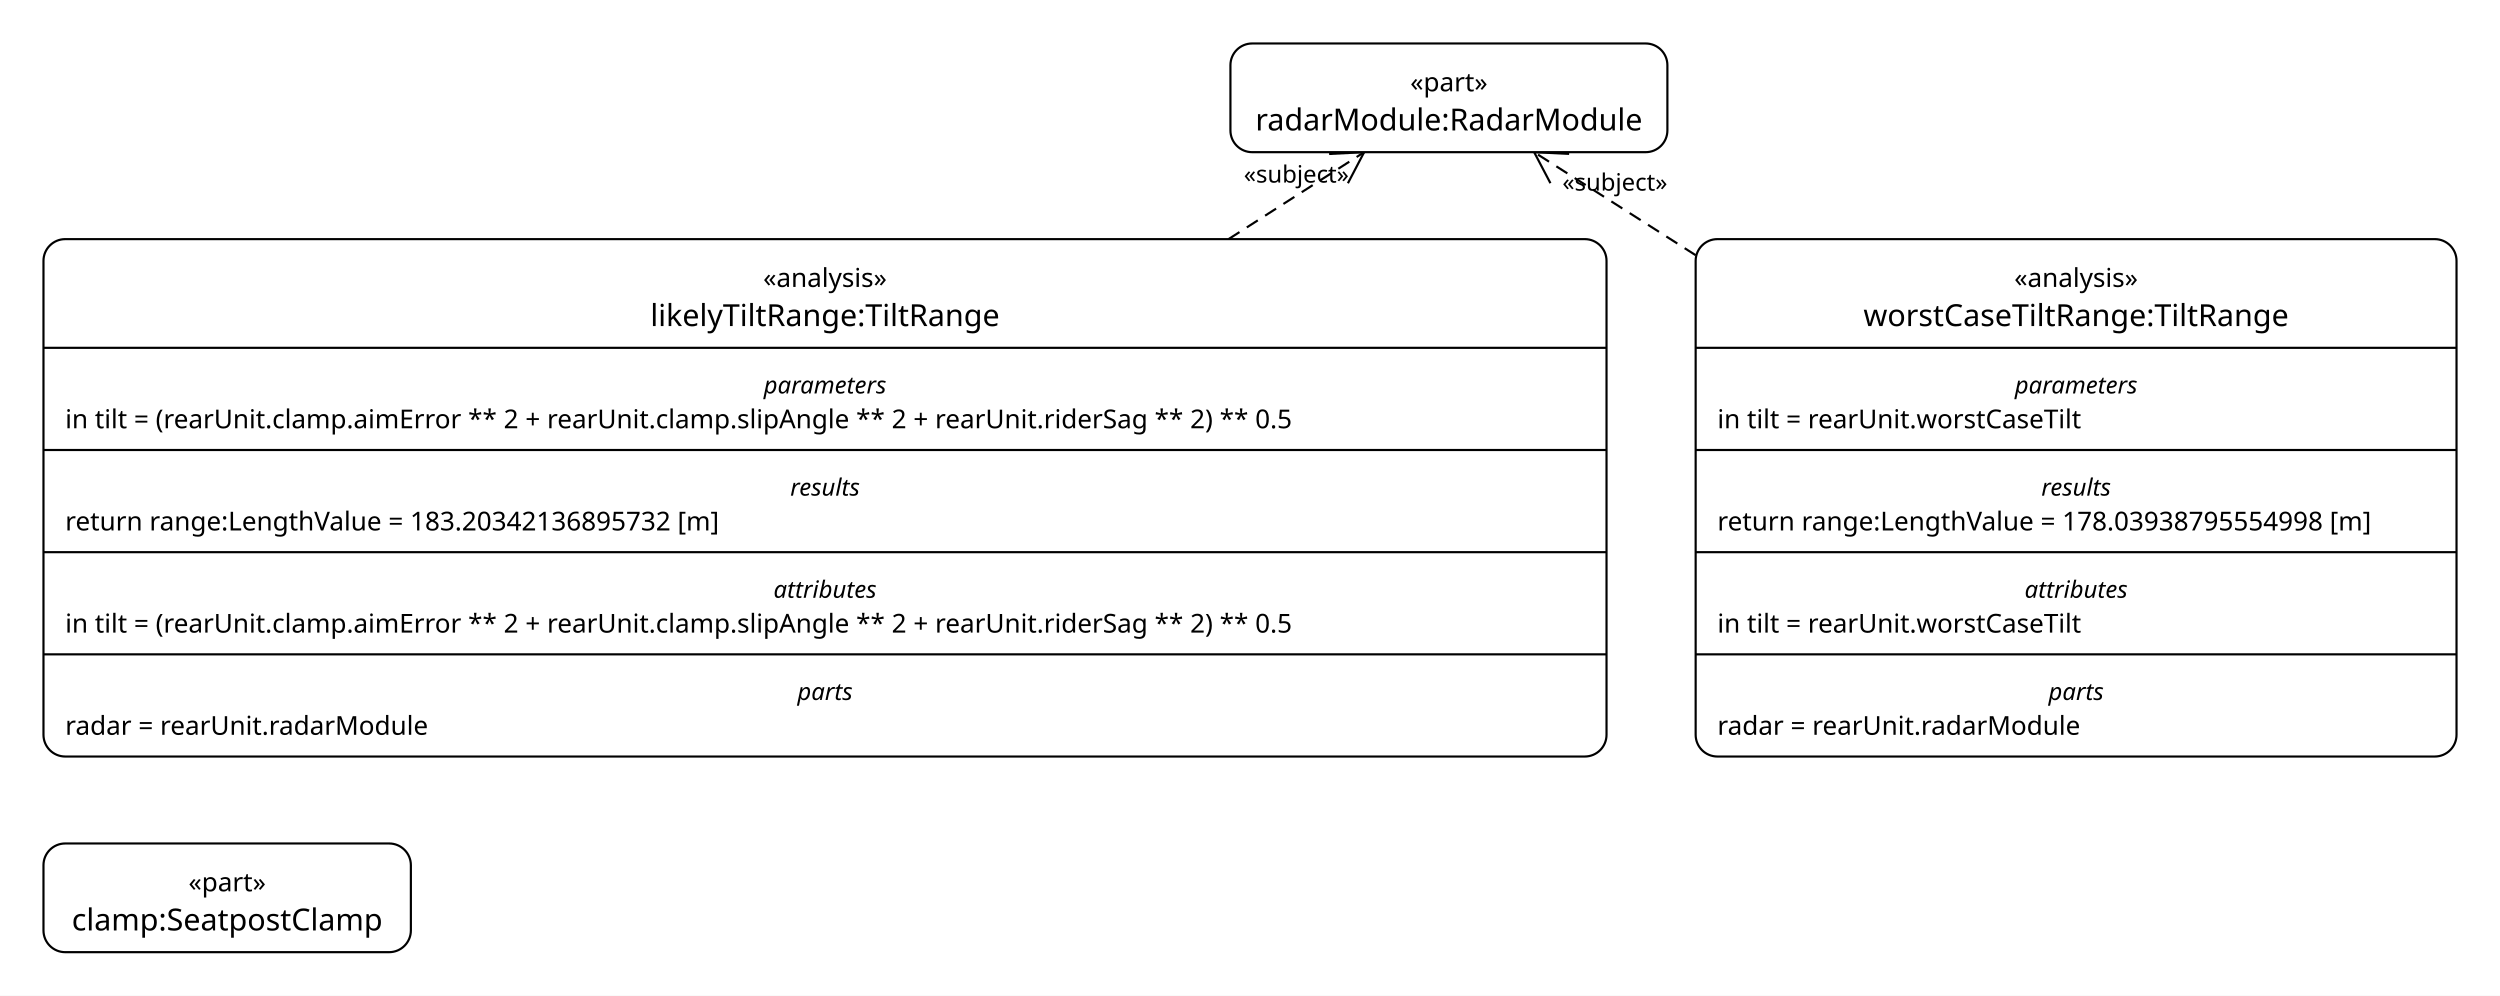
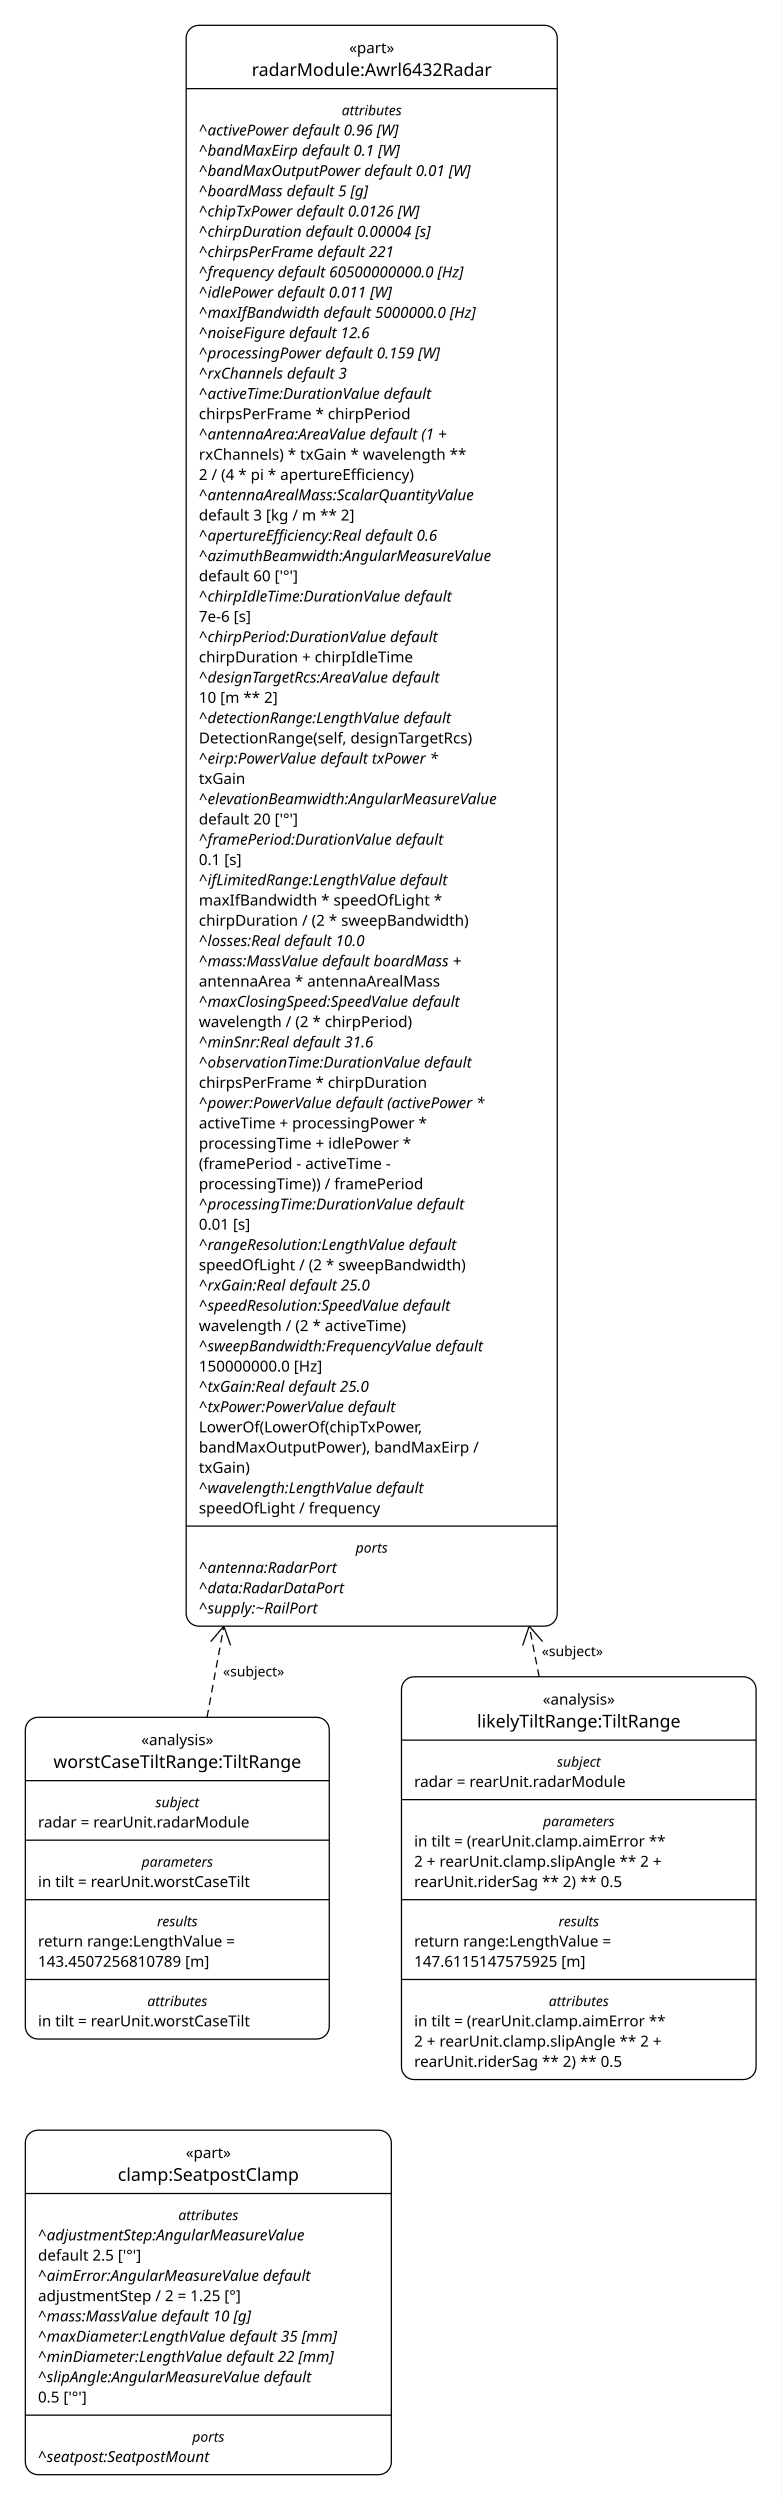
- <svg xmlns="http://www.w3.org/2000/svg" width="1150" height="458" viewBox="0 0 1150 458" font-family="sans-serif">
-   <rect x="0" y="0" width="1150" height="458" fill="#ffffff" />
-   <polyline points="565.11,110 627.51,70" fill="none" stroke="#000000" stroke-dasharray="6 4" />
-   <polyline points="620.04,84.29 627.51,70 611.4,70.82" fill="none" stroke="#000000" />
-   <text x="596.31" y="84" text-anchor="middle" font-size="11">«subject»</text>
-   <polyline points="780,117.39 705.7,70" fill="none" stroke="#000000" stroke-dasharray="6 4" />
-   <polyline points="721.8,70.78 705.7,70 713.2,84.27" fill="none" stroke="#000000" />
-   <text x="742.85" y="87.69" text-anchor="middle" font-size="11">«subject»</text>
-   <rect x="20" y="110" width="719" height="238" rx="10" fill="#ffffff" stroke="#000000" />
-   <text x="379.5" y="132" text-anchor="middle" font-size="12">«analysis»</text>
-   <text x="379.5" y="150" text-anchor="middle" font-size="14">likelyTiltRange:TiltRange</text>
-   <polyline points="20,160 739,160" fill="none" stroke="#000000" />
-   <text x="379.5" y="181" text-anchor="middle" font-size="11" font-style="italic">parameters</text>
-   <text x="30" y="197" text-anchor="start" font-size="12">in tilt = (rearUnit.clamp.aimError ** 2 + rearUnit.clamp.slipAngle ** 2 + rearUnit.riderSag ** 2) ** 0.5</text>
-   <polyline points="20,207 739,207" fill="none" stroke="#000000" />
-   <text x="379.5" y="228" text-anchor="middle" font-size="11" font-style="italic">results</text>
-   <text x="30" y="244" text-anchor="start" font-size="12">return range:LengthValue = 183.20342136895732 [m]</text>
-   <polyline points="20,254 739,254" fill="none" stroke="#000000" />
-   <text x="379.5" y="275" text-anchor="middle" font-size="11" font-style="italic">attributes</text>
-   <text x="30" y="291" text-anchor="start" font-size="12">in tilt = (rearUnit.clamp.aimError ** 2 + rearUnit.clamp.slipAngle ** 2 + rearUnit.riderSag ** 2) ** 0.5</text>
-   <polyline points="20,301 739,301" fill="none" stroke="#000000" />
-   <text x="379.5" y="322" text-anchor="middle" font-size="11" font-style="italic">parts</text>
-   <text x="30" y="338" text-anchor="start" font-size="12">radar = rearUnit.radarModule</text>
-   <rect x="780" y="110" width="350" height="238" rx="10" fill="#ffffff" stroke="#000000" />
-   <text x="955" y="132" text-anchor="middle" font-size="12">«analysis»</text>
-   <text x="955" y="150" text-anchor="middle" font-size="14">worstCaseTiltRange:TiltRange</text>
-   <polyline points="780,160 1130,160" fill="none" stroke="#000000" />
-   <text x="955" y="181" text-anchor="middle" font-size="11" font-style="italic">parameters</text>
-   <text x="790" y="197" text-anchor="start" font-size="12">in tilt = rearUnit.worstCaseTilt</text>
-   <polyline points="780,207 1130,207" fill="none" stroke="#000000" />
-   <text x="955" y="228" text-anchor="middle" font-size="11" font-style="italic">results</text>
-   <text x="790" y="244" text-anchor="start" font-size="12">return range:LengthValue = 178.03938795554998 [m]</text>
-   <polyline points="780,254 1130,254" fill="none" stroke="#000000" />
-   <text x="955" y="275" text-anchor="middle" font-size="11" font-style="italic">attributes</text>
-   <text x="790" y="291" text-anchor="start" font-size="12">in tilt = rearUnit.worstCaseTilt</text>
-   <polyline points="780,301 1130,301" fill="none" stroke="#000000" />
-   <text x="955" y="322" text-anchor="middle" font-size="11" font-style="italic">parts</text>
-   <text x="790" y="338" text-anchor="start" font-size="12">radar = rearUnit.radarModule</text>
-   <rect x="20" y="388" width="169" height="50" rx="10" fill="#ffffff" stroke="#000000" />
-   <text x="104.5" y="410" text-anchor="middle" font-size="12">«part»</text>
-   <text x="104.5" y="428" text-anchor="middle" font-size="14">clamp:SeatpostClamp</text>
-   <rect x="566" y="20" width="201" height="50" rx="10" fill="#ffffff" stroke="#000000" />
-   <text x="666.5" y="42" text-anchor="middle" font-size="12">«part»</text>
-   <text x="666.5" y="60" text-anchor="middle" font-size="14">radarModule:RadarModule</text>
+ <svg xmlns="http://www.w3.org/2000/svg" width="617" height="1974" viewBox="0 0 617 1974" font-family="sans-serif">
+   <rect x="0" y="0" width="617" height="1974" fill="#ffffff" />
+   <polyline points="163.46,1356 176.76,1284" fill="none" stroke="#000000" stroke-dasharray="6 4" />
+   <polyline points="182.08,1299.22 176.76,1284 166.35,1296.31" fill="none" stroke="#000000" />
+   <text x="176.11" y="1323.67" text-anchor="start" font-size="11">«subject»</text>
+   <polyline points="425.72,1324 417.85,1284" fill="none" stroke="#000000" stroke-dasharray="6 4" />
+   <polyline points="428.4,1296.19 417.85,1284 412.7,1299.28" fill="none" stroke="#000000" />
+   <text x="427.78" y="1307.67" text-anchor="start" font-size="11">«subject»</text>
+   <rect x="20" y="1356" width="240" height="254" rx="10" fill="#ffffff" stroke="#000000" />
+   <text x="140" y="1378" text-anchor="middle" font-size="12">«analysis»</text>
+   <text x="140" y="1396" text-anchor="middle" font-size="14">worstCaseTiltRange:TiltRange</text>
+   <polyline points="20,1406 260,1406" fill="none" stroke="#000000" />
+   <text x="140" y="1427" text-anchor="middle" font-size="11" font-style="italic">subject</text>
+   <text x="30" y="1443" text-anchor="start" font-size="12">radar = rearUnit.radarModule</text>
+   <polyline points="20,1453 260,1453" fill="none" stroke="#000000" />
+   <text x="140" y="1474" text-anchor="middle" font-size="11" font-style="italic">parameters</text>
+   <text x="30" y="1490" text-anchor="start" font-size="12">in tilt = rearUnit.worstCaseTilt</text>
+   <polyline points="20,1500 260,1500" fill="none" stroke="#000000" />
+   <text x="140" y="1521" text-anchor="middle" font-size="11" font-style="italic">results</text>
+   <text x="30" y="1537" text-anchor="start" font-size="12">return range:LengthValue =</text>
+   <text x="30" y="1553" text-anchor="start" font-size="12">  143.4507256810789 [m]</text>
+   <polyline points="20,1563 260,1563" fill="none" stroke="#000000" />
+   <text x="140" y="1584" text-anchor="middle" font-size="11" font-style="italic">attributes</text>
+   <text x="30" y="1600" text-anchor="start" font-size="12">in tilt = rearUnit.worstCaseTilt</text>
+   <rect x="317" y="1324" width="280" height="318" rx="10" fill="#ffffff" stroke="#000000" />
+   <text x="457" y="1346" text-anchor="middle" font-size="12">«analysis»</text>
+   <text x="457" y="1364" text-anchor="middle" font-size="14">likelyTiltRange:TiltRange</text>
+   <polyline points="317,1374 597,1374" fill="none" stroke="#000000" />
+   <text x="457" y="1395" text-anchor="middle" font-size="11" font-style="italic">subject</text>
+   <text x="327" y="1411" text-anchor="start" font-size="12">radar = rearUnit.radarModule</text>
+   <polyline points="317,1421 597,1421" fill="none" stroke="#000000" />
+   <text x="457" y="1442" text-anchor="middle" font-size="11" font-style="italic">parameters</text>
+   <text x="327" y="1458" text-anchor="start" font-size="12">in tilt = (rearUnit.clamp.aimError **</text>
+   <text x="327" y="1474" text-anchor="start" font-size="12">  2 + rearUnit.clamp.slipAngle ** 2 +</text>
+   <text x="327" y="1490" text-anchor="start" font-size="12">  rearUnit.riderSag ** 2) ** 0.5</text>
+   <polyline points="317,1500 597,1500" fill="none" stroke="#000000" />
+   <text x="457" y="1521" text-anchor="middle" font-size="11" font-style="italic">results</text>
+   <text x="327" y="1537" text-anchor="start" font-size="12">return range:LengthValue =</text>
+   <text x="327" y="1553" text-anchor="start" font-size="12">  147.6115147575925 [m]</text>
+   <polyline points="317,1563 597,1563" fill="none" stroke="#000000" />
+   <text x="457" y="1584" text-anchor="middle" font-size="11" font-style="italic">attributes</text>
+   <text x="327" y="1600" text-anchor="start" font-size="12">in tilt = (rearUnit.clamp.aimError **</text>
+   <text x="327" y="1616" text-anchor="start" font-size="12">  2 + rearUnit.clamp.slipAngle ** 2 +</text>
+   <text x="327" y="1632" text-anchor="start" font-size="12">  rearUnit.riderSag ** 2) ** 0.5</text>
+   <rect x="147" y="20" width="293" height="1264" rx="10" fill="#ffffff" stroke="#000000" />
+   <text x="293.5" y="42" text-anchor="middle" font-size="12">«part»</text>
+   <text x="293.5" y="60" text-anchor="middle" font-size="14">radarModule:Awrl6432Radar</text>
+   <polyline points="147,70 440,70" fill="none" stroke="#000000" />
+   <text x="293.5" y="91" text-anchor="middle" font-size="11" font-style="italic">attributes</text>
+   <text x="157" y="107" text-anchor="start" font-size="12" font-style="italic">^activePower default 0.96 [W]</text>
+   <text x="157" y="123" text-anchor="start" font-size="12" font-style="italic">^bandMaxEirp default 0.1 [W]</text>
+   <text x="157" y="139" text-anchor="start" font-size="12" font-style="italic">^bandMaxOutputPower default 0.01 [W]</text>
+   <text x="157" y="155" text-anchor="start" font-size="12" font-style="italic">^boardMass default 5 [g]</text>
+   <text x="157" y="171" text-anchor="start" font-size="12" font-style="italic">^chipTxPower default 0.0126 [W]</text>
+   <text x="157" y="187" text-anchor="start" font-size="12" font-style="italic">^chirpDuration default 0.00004 [s]</text>
+   <text x="157" y="203" text-anchor="start" font-size="12" font-style="italic">^chirpsPerFrame default 221</text>
+   <text x="157" y="219" text-anchor="start" font-size="12" font-style="italic">^frequency default 60500000000.0 [Hz]</text>
+   <text x="157" y="235" text-anchor="start" font-size="12" font-style="italic">^idlePower default 0.011 [W]</text>
+   <text x="157" y="251" text-anchor="start" font-size="12" font-style="italic">^maxIfBandwidth default 5000000.0 [Hz]</text>
+   <text x="157" y="267" text-anchor="start" font-size="12" font-style="italic">^noiseFigure default 12.6</text>
+   <text x="157" y="283" text-anchor="start" font-size="12" font-style="italic">^processingPower default 0.159 [W]</text>
+   <text x="157" y="299" text-anchor="start" font-size="12" font-style="italic">^rxChannels default 3</text>
+   <text x="157" y="315" text-anchor="start" font-size="12" font-style="italic">^activeTime:DurationValue default</text>
+   <text x="157" y="331" text-anchor="start" font-size="12">  chirpsPerFrame * chirpPeriod</text>
+   <text x="157" y="347" text-anchor="start" font-size="12" font-style="italic">^antennaArea:AreaValue default (1 +</text>
+   <text x="157" y="363" text-anchor="start" font-size="12">  rxChannels) * txGain * wavelength **</text>
+   <text x="157" y="379" text-anchor="start" font-size="12">  2 / (4 * pi * apertureEfficiency)</text>
+   <text x="157" y="395" text-anchor="start" font-size="12" font-style="italic">^antennaArealMass:ScalarQuantityValue</text>
+   <text x="157" y="411" text-anchor="start" font-size="12">  default 3 [kg / m ** 2]</text>
+   <text x="157" y="427" text-anchor="start" font-size="12" font-style="italic">^apertureEfficiency:Real default 0.6</text>
+   <text x="157" y="443" text-anchor="start" font-size="12" font-style="italic">^azimuthBeamwidth:AngularMeasureValue</text>
+   <text x="157" y="459" text-anchor="start" font-size="12">  default 60 ['°']</text>
+   <text x="157" y="475" text-anchor="start" font-size="12" font-style="italic">^chirpIdleTime:DurationValue default</text>
+   <text x="157" y="491" text-anchor="start" font-size="12">  7e-6 [s]</text>
+   <text x="157" y="507" text-anchor="start" font-size="12" font-style="italic">^chirpPeriod:DurationValue default</text>
+   <text x="157" y="523" text-anchor="start" font-size="12">  chirpDuration + chirpIdleTime</text>
+   <text x="157" y="539" text-anchor="start" font-size="12" font-style="italic">^designTargetRcs:AreaValue default</text>
+   <text x="157" y="555" text-anchor="start" font-size="12">  10 [m ** 2]</text>
+   <text x="157" y="571" text-anchor="start" font-size="12" font-style="italic">^detectionRange:LengthValue default</text>
+   <text x="157" y="587" text-anchor="start" font-size="12">  DetectionRange(self, designTargetRcs)</text>
+   <text x="157" y="603" text-anchor="start" font-size="12" font-style="italic">^eirp:PowerValue default txPower *</text>
+   <text x="157" y="619" text-anchor="start" font-size="12">  txGain</text>
+   <text x="157" y="635" text-anchor="start" font-size="12" font-style="italic">^elevationBeamwidth:AngularMeasureValue</text>
+   <text x="157" y="651" text-anchor="start" font-size="12">  default 20 ['°']</text>
+   <text x="157" y="667" text-anchor="start" font-size="12" font-style="italic">^framePeriod:DurationValue default</text>
+   <text x="157" y="683" text-anchor="start" font-size="12">  0.1 [s]</text>
+   <text x="157" y="699" text-anchor="start" font-size="12" font-style="italic">^ifLimitedRange:LengthValue default</text>
+   <text x="157" y="715" text-anchor="start" font-size="12">  maxIfBandwidth * speedOfLight *</text>
+   <text x="157" y="731" text-anchor="start" font-size="12">  chirpDuration / (2 * sweepBandwidth)</text>
+   <text x="157" y="747" text-anchor="start" font-size="12" font-style="italic">^losses:Real default 10.0</text>
+   <text x="157" y="763" text-anchor="start" font-size="12" font-style="italic">^mass:MassValue default boardMass +</text>
+   <text x="157" y="779" text-anchor="start" font-size="12">  antennaArea * antennaArealMass</text>
+   <text x="157" y="795" text-anchor="start" font-size="12" font-style="italic">^maxClosingSpeed:SpeedValue default</text>
+   <text x="157" y="811" text-anchor="start" font-size="12">  wavelength / (2 * chirpPeriod)</text>
+   <text x="157" y="827" text-anchor="start" font-size="12" font-style="italic">^minSnr:Real default 31.6</text>
+   <text x="157" y="843" text-anchor="start" font-size="12" font-style="italic">^observationTime:DurationValue default</text>
+   <text x="157" y="859" text-anchor="start" font-size="12">  chirpsPerFrame * chirpDuration</text>
+   <text x="157" y="875" text-anchor="start" font-size="12" font-style="italic">^power:PowerValue default (activePower *</text>
+   <text x="157" y="891" text-anchor="start" font-size="12">  activeTime + processingPower *</text>
+   <text x="157" y="907" text-anchor="start" font-size="12">  processingTime + idlePower *</text>
+   <text x="157" y="923" text-anchor="start" font-size="12">  (framePeriod - activeTime -</text>
+   <text x="157" y="939" text-anchor="start" font-size="12">  processingTime)) / framePeriod</text>
+   <text x="157" y="955" text-anchor="start" font-size="12" font-style="italic">^processingTime:DurationValue default</text>
+   <text x="157" y="971" text-anchor="start" font-size="12">  0.01 [s]</text>
+   <text x="157" y="987" text-anchor="start" font-size="12" font-style="italic">^rangeResolution:LengthValue default</text>
+   <text x="157" y="1003" text-anchor="start" font-size="12">  speedOfLight / (2 * sweepBandwidth)</text>
+   <text x="157" y="1019" text-anchor="start" font-size="12" font-style="italic">^rxGain:Real default 25.0</text>
+   <text x="157" y="1035" text-anchor="start" font-size="12" font-style="italic">^speedResolution:SpeedValue default</text>
+   <text x="157" y="1051" text-anchor="start" font-size="12">  wavelength / (2 * activeTime)</text>
+   <text x="157" y="1067" text-anchor="start" font-size="12" font-style="italic">^sweepBandwidth:FrequencyValue default</text>
+   <text x="157" y="1083" text-anchor="start" font-size="12">  150000000.0 [Hz]</text>
+   <text x="157" y="1099" text-anchor="start" font-size="12" font-style="italic">^txGain:Real default 25.0</text>
+   <text x="157" y="1115" text-anchor="start" font-size="12" font-style="italic">^txPower:PowerValue default</text>
+   <text x="157" y="1131" text-anchor="start" font-size="12">  LowerOf(LowerOf(chipTxPower,</text>
+   <text x="157" y="1147" text-anchor="start" font-size="12">  bandMaxOutputPower), bandMaxEirp /</text>
+   <text x="157" y="1163" text-anchor="start" font-size="12">  txGain)</text>
+   <text x="157" y="1179" text-anchor="start" font-size="12" font-style="italic">^wavelength:LengthValue default</text>
+   <text x="157" y="1195" text-anchor="start" font-size="12">  speedOfLight / frequency</text>
+   <polyline points="147,1205 440,1205" fill="none" stroke="#000000" />
+   <text x="293.5" y="1226" text-anchor="middle" font-size="11" font-style="italic">ports</text>
+   <text x="157" y="1242" text-anchor="start" font-size="12" font-style="italic">^antenna:RadarPort</text>
+   <text x="157" y="1258" text-anchor="start" font-size="12" font-style="italic">^data:RadarDataPort</text>
+   <text x="157" y="1274" text-anchor="start" font-size="12" font-style="italic">^supply:~RailPort</text>
+   <rect x="20" y="1682" width="289" height="272" rx="10" fill="#ffffff" stroke="#000000" />
+   <text x="164.5" y="1704" text-anchor="middle" font-size="12">«part»</text>
+   <text x="164.5" y="1722" text-anchor="middle" font-size="14">clamp:SeatpostClamp</text>
+   <polyline points="20,1732 309,1732" fill="none" stroke="#000000" />
+   <text x="164.5" y="1753" text-anchor="middle" font-size="11" font-style="italic">attributes</text>
+   <text x="30" y="1769" text-anchor="start" font-size="12" font-style="italic">^adjustmentStep:AngularMeasureValue</text>
+   <text x="30" y="1785" text-anchor="start" font-size="12">  default 2.5 ['°']</text>
+   <text x="30" y="1801" text-anchor="start" font-size="12" font-style="italic">^aimError:AngularMeasureValue default</text>
+   <text x="30" y="1817" text-anchor="start" font-size="12">  adjustmentStep / 2 = 1.25 [°]</text>
+   <text x="30" y="1833" text-anchor="start" font-size="12" font-style="italic">^mass:MassValue default 10 [g]</text>
+   <text x="30" y="1849" text-anchor="start" font-size="12" font-style="italic">^maxDiameter:LengthValue default 35 [mm]</text>
+   <text x="30" y="1865" text-anchor="start" font-size="12" font-style="italic">^minDiameter:LengthValue default 22 [mm]</text>
+   <text x="30" y="1881" text-anchor="start" font-size="12" font-style="italic">^slipAngle:AngularMeasureValue default</text>
+   <text x="30" y="1897" text-anchor="start" font-size="12">  0.5 ['°']</text>
+   <polyline points="20,1907 309,1907" fill="none" stroke="#000000" />
+   <text x="164.5" y="1928" text-anchor="middle" font-size="11" font-style="italic">ports</text>
+   <text x="30" y="1944" text-anchor="start" font-size="12" font-style="italic">^seatpost:SeatpostMount</text>
</svg>
